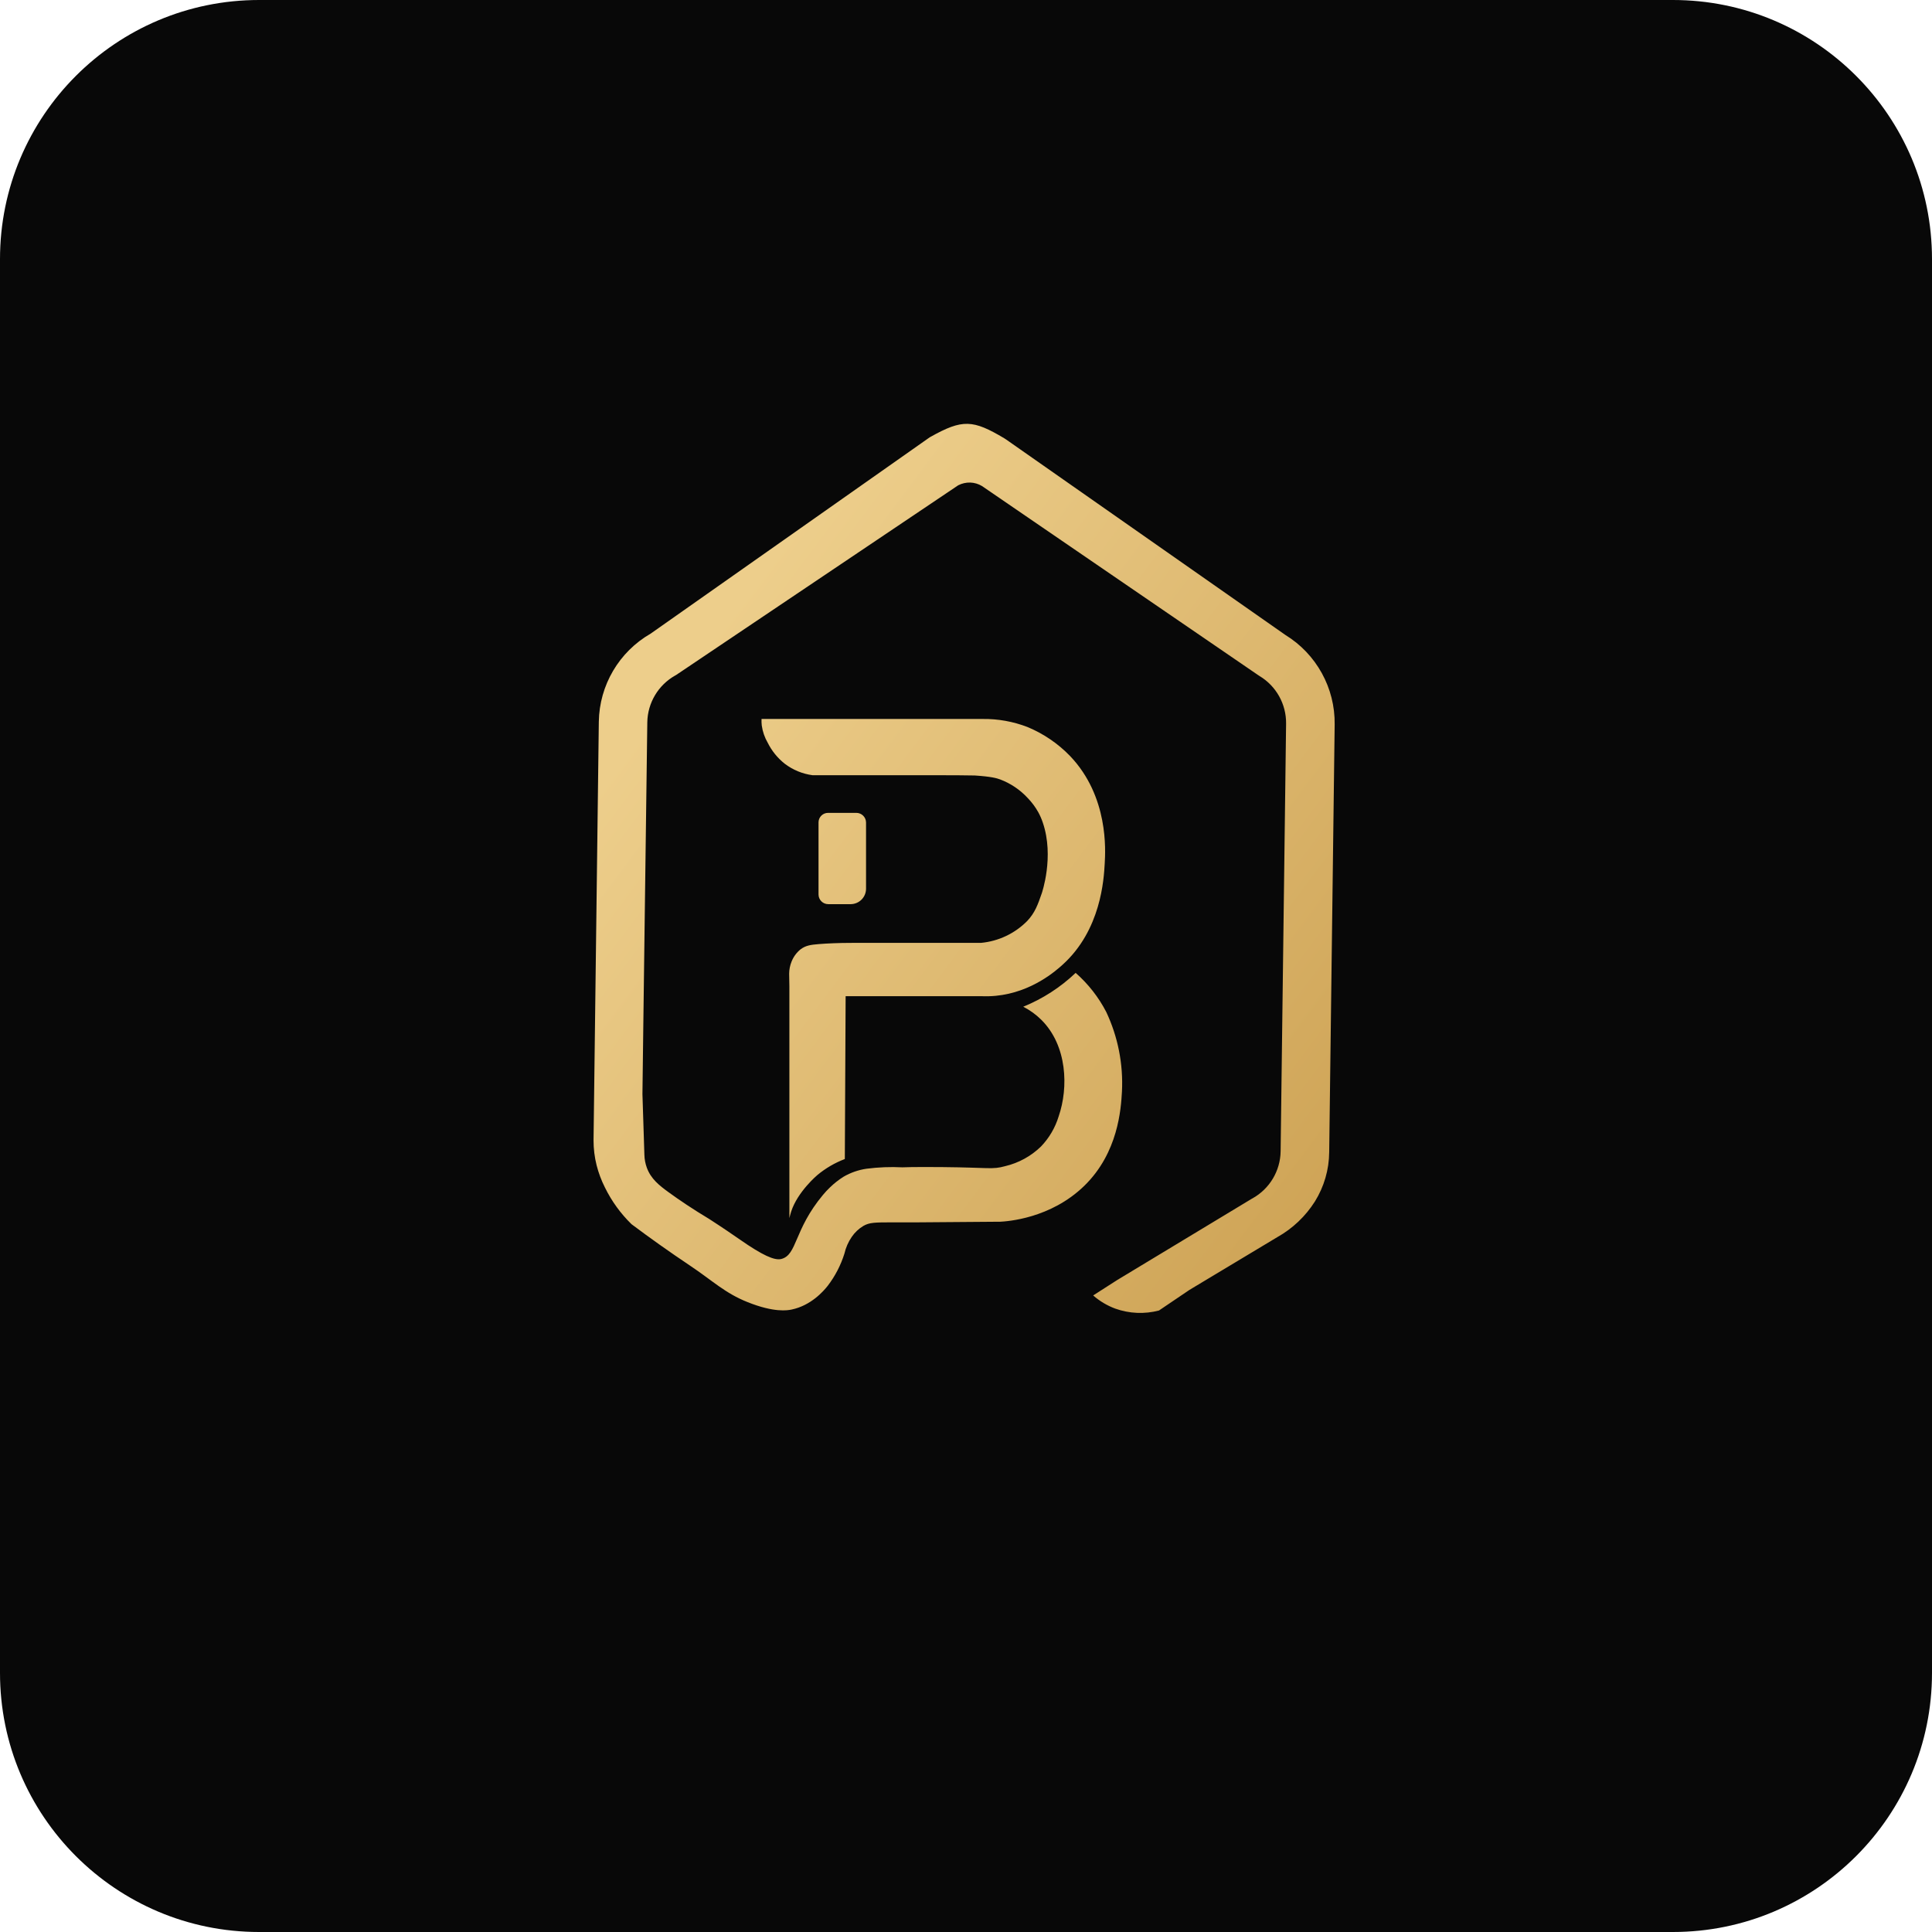
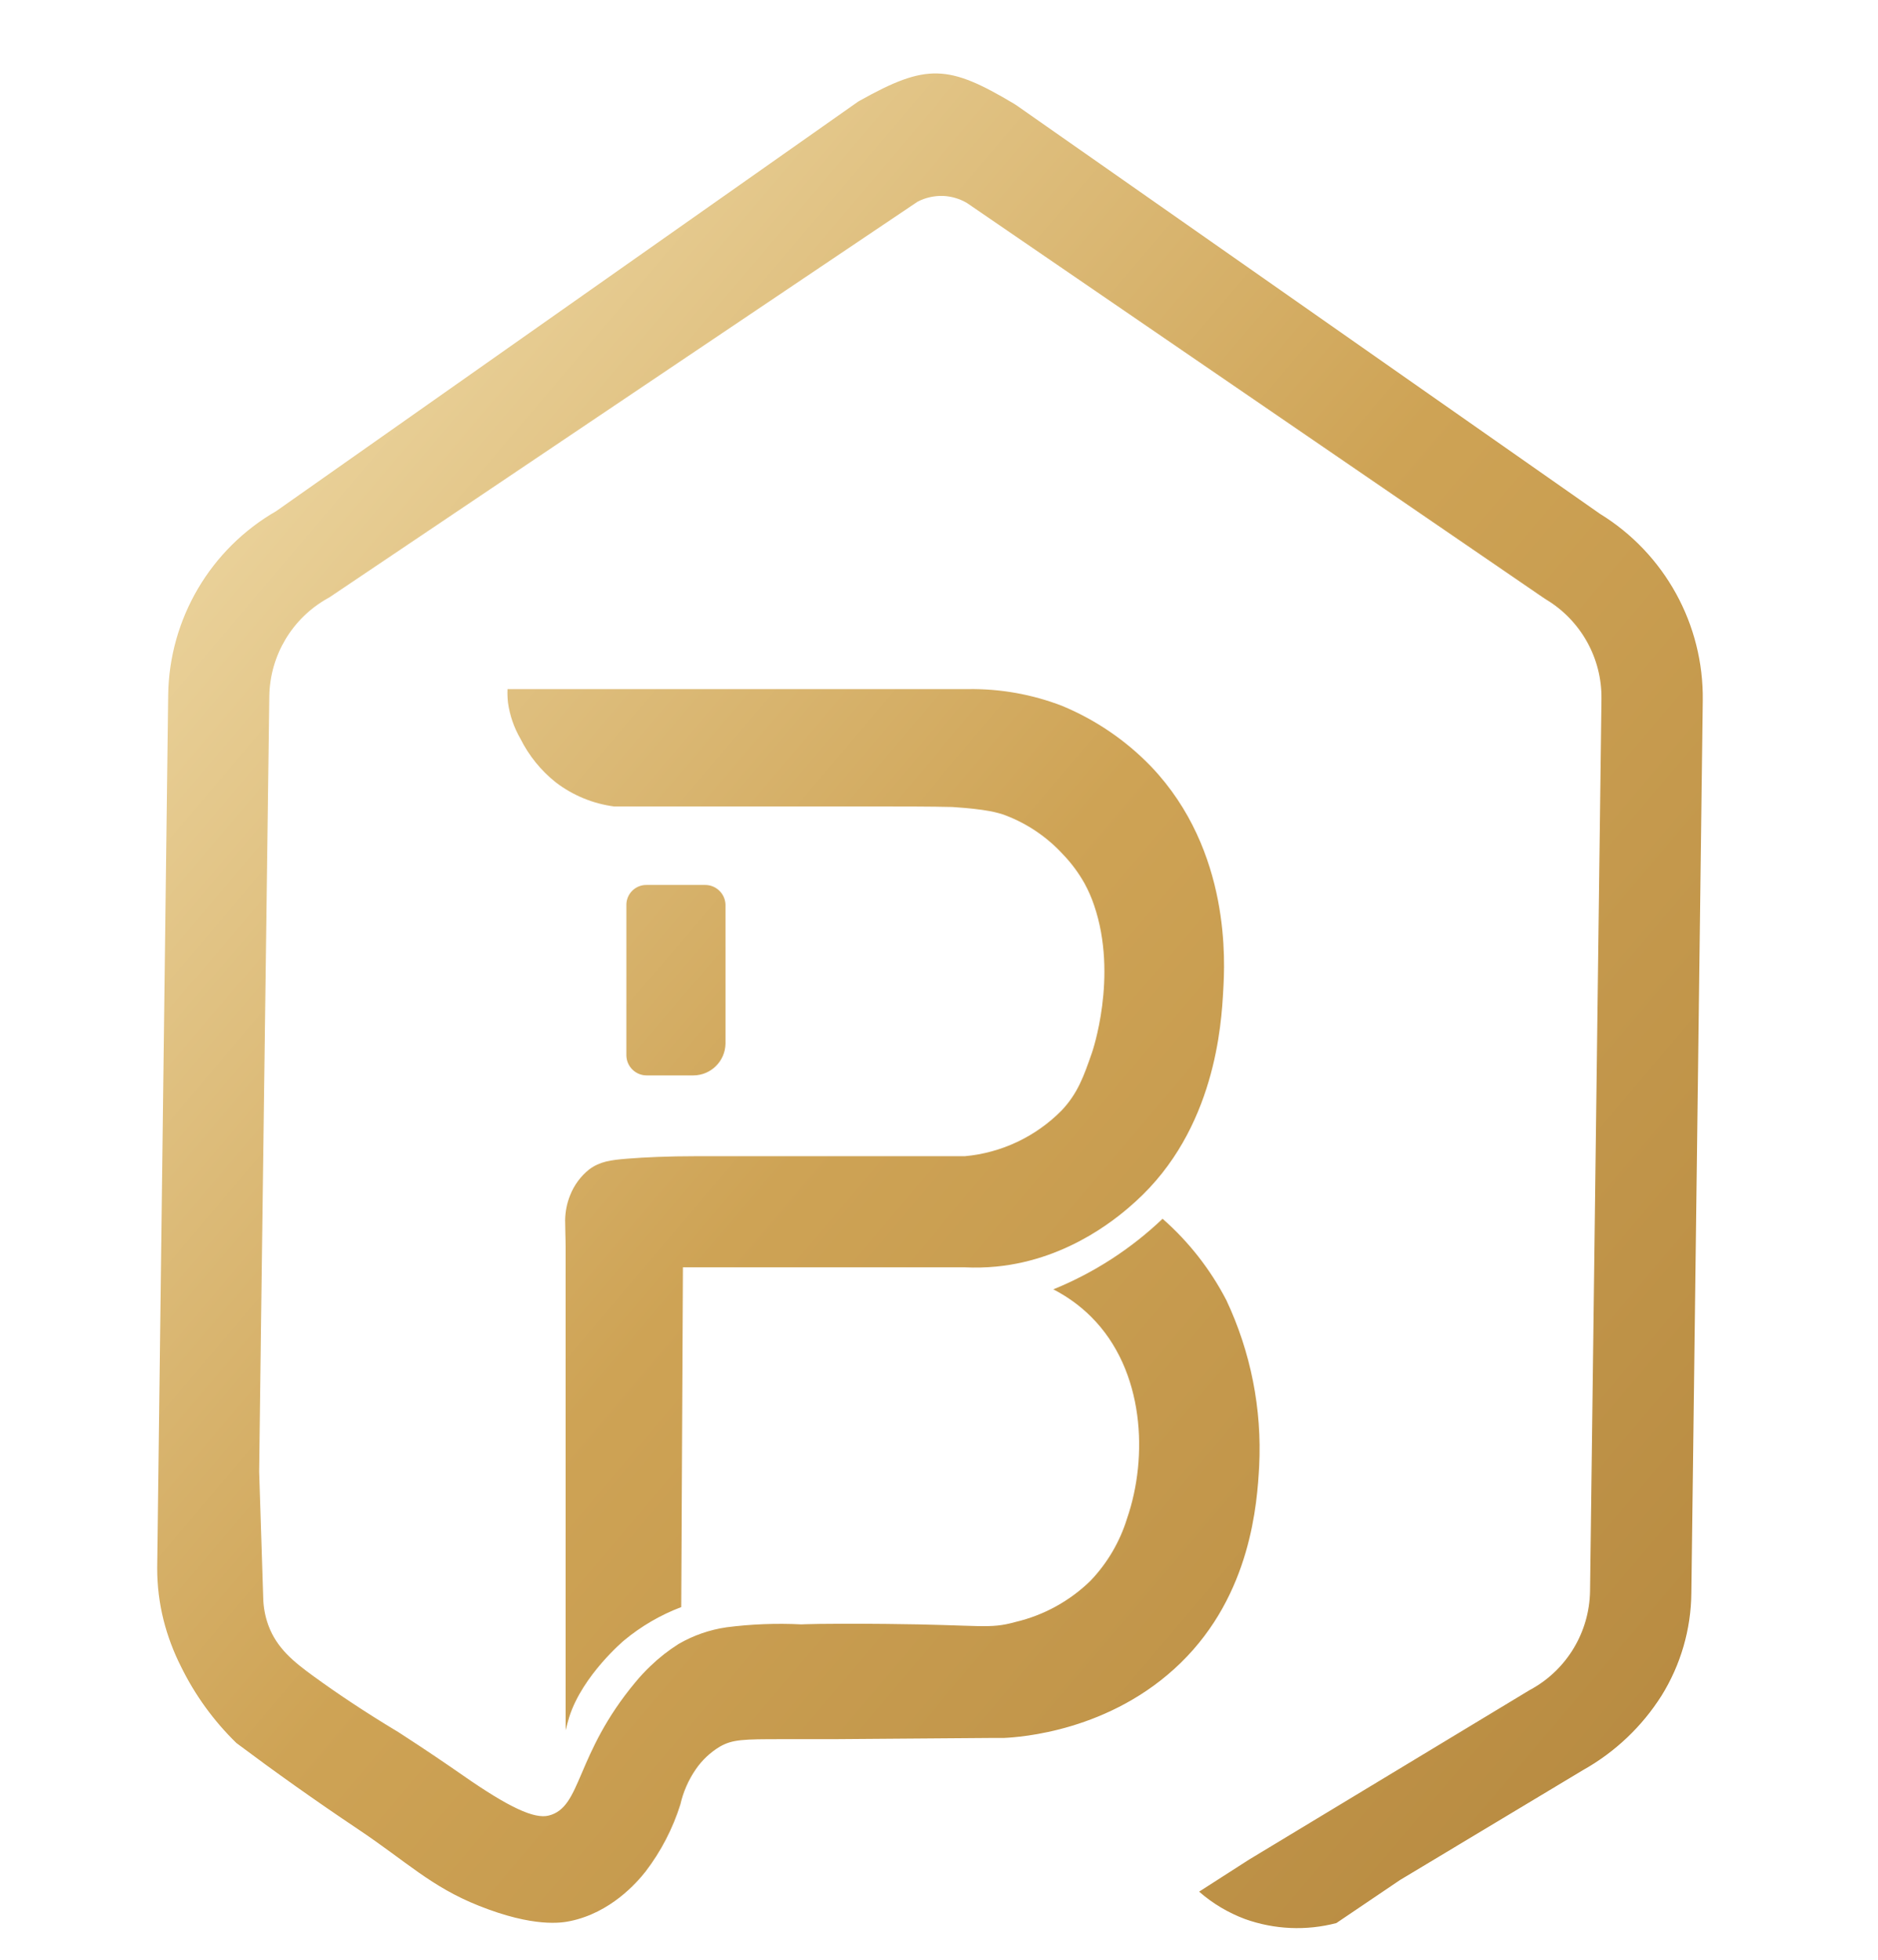
- <svg xmlns="http://www.w3.org/2000/svg" viewBox="0 0 596.55 596.55">
+ <svg xmlns="http://www.w3.org/2000/svg" viewBox="160 120 278 290" width="100%" height="100%">
  <defs>
-     <linearGradient id="bareeq-gold-grad" x1="203.51" y1="217.65" x2="533.26" y2="464.87" gradientUnits="userSpaceOnUse">
-       <stop offset="0" stop-color="#edce8b" />
-       <stop offset="0.64" stop-color="#cea355" />
-       <stop offset="1" stop-color="#b5883f" />
+     <linearGradient id="bareeqIconGold" x1="0%" y1="0%" x2="100%" y2="100%">
+       <stop offset="0%" stop-color="#f5e4b5" />
+       <stop offset="50%" stop-color="#cea355" />
+       <stop offset="100%" stop-color="#b5883f" />
    </linearGradient>
-     <filter id="gold-glow" x="-20%" y="-20%" width="140%" height="140%">
-       <feGaussianBlur stdDeviation="15" result="blur" />
-       <feComposite in="SourceGraphic" in2="blur" operator="over" />
-     </filter>
  </defs>
-   <g id="Layer_2" data-name="Layer 2">
-     <g id="Layer_1-2" data-name="Layer 1">
-       <rect width="596.55" height="596.55" rx="80" fill="#080808" />
-       <path class="cls-1" fill="url(#bareeq-gold-grad)" d="M396.88,196.05,310.7,135.73l-.56-.37c-9.74-5.81-12.94-6-22.84-.46l-.26.15-86.14,60.6a31.92,31.92,0,0,0-16,27.2l-1.63,129.26a31.43,31.43,0,0,0,.95,7.71,33.45,33.45,0,0,0,2.57,6.85A41,41,0,0,0,195,378c5.62,4.21,11.62,8.48,18,12.75,7.16,4.79,10.82,8.52,17.88,11.33,8.19,3.27,12.31,2.53,13.52,2.28,6-1.24,9.87-5.67,11.19-7.35a32.24,32.24,0,0,0,5.14-9.91,15.08,15.08,0,0,1,2.27-5.19,11.54,11.54,0,0,1,3.57-3.37c1.88-1.08,3.48-1.11,9.17-1.11l7.6,0,23.43-.18c.44,0,1.09,0,1.87,0,2.29-.11,15.76-.95,26.19-11.13s11.3-23.67,11.6-29.09a51.56,51.56,0,0,0-4.85-24.56,41.34,41.34,0,0,0-9.45-12.07,51.62,51.62,0,0,1-16.18,10.45,22.33,22.33,0,0,1,5.59,4.05c8,7.95,8.43,20.87,5.34,29.83a23.23,23.23,0,0,1-5.45,9.28,23.67,23.67,0,0,1-11.07,6.07c-4,1.11-4.86.42-19.21.29-9.46-.09-12.51.07-12.51.07a62,62,0,0,0-11.07.43,19.81,19.81,0,0,0-7.1,2.47,25.9,25.9,0,0,0-4.17,3.27,27,27,0,0,0-2.21,2.37c-9,10.79-7.91,18.51-12.85,19.76-2.12.54-5.9-1.21-12.68-5.93-2.14-1.49-5.41-3.73-9.56-6.41-5-3-9.22-5.84-12.53-8.25-2.93-2.13-5.48-4.14-6.75-7.6a12.58,12.58,0,0,1-.75-4l-.6-18.71.27-21.42,1.23-93.39a16.9,16.9,0,0,1,8.63-14.46l.27-.15,87.09-58.57a7.69,7.69,0,0,1,3.76-.85,7.54,7.54,0,0,1,3.58,1.07l85.14,58.29.56.37a16.91,16.91,0,0,1,8.21,14.72l-1.69,132.08A16.91,16.91,0,0,1,386.78,370l-.28.15-41.59,25.12L337.54,400a22,22,0,0,0,6.81,4.06,22.87,22.87,0,0,0,13.51.59l9.42-6.37L394.39,382A32.65,32.65,0,0,0,406,371a29.31,29.31,0,0,0,4.42-15.22l1.69-132.09A31.93,31.93,0,0,0,396.88,196.05ZM262.67,279.18a4.77,4.77,0,0,0,4.74-4.68V253.92a3,3,0,0,0-3-2.93h-8.67a2.94,2.94,0,0,0-3,2.92v22.35a3,3,0,0,0,3,2.92Zm-18.26,17.74a10.21,10.21,0,0,0-.74,3.71c0,1.29.07,2.64.07,4v71.48h0c.08-.33.17-.66.26-1,0,0,.14-.49.29-1,2-6.19,8.11-11.3,8.11-11.3a29.67,29.67,0,0,1,8.46-4.93l.25-50.29h41.79a32.6,32.6,0,0,0,4.58-.11c11.19-1.08,18.72-7.89,20.63-9.61,11.85-10.71,12.73-26.34,13-31.27.23-4,1.22-20.63-10.66-33.12a39.14,39.14,0,0,0-13.2-9A37.17,37.17,0,0,0,303.38,222H235.14a13.24,13.24,0,0,0,.07,2,14.64,14.64,0,0,0,1.84,5.34,19.2,19.2,0,0,0,5.23,6.46,18.13,18.13,0,0,0,8.64,3.57H288c5.41,0,9.83,0,13,.08,5.12.34,6.75.83,7.85,1.23a22.34,22.34,0,0,1,8.53,5.78,21,21,0,0,1,3.2,4.31,19.75,19.75,0,0,1,1.41,3.23c3.61,10.55-.32,21.83-.32,21.83-1.21,3.48-2.09,6-4.49,8.54a23.08,23.08,0,0,1-14.32,6.77H263c-4.11,0-7.56.16-10.17.37-2.44.2-4,.41-5.58,1.57A9.23,9.23,0,0,0,244.41,296.92Z" />
-     </g>
-   </g>
+   <path fill="url(#bareeqIconGold)" d="M396.88,196.05,310.7,135.73l-.56-.37c-9.74-5.81-12.94-6-22.84-.46l-.26.15-86.14,60.6a31.92,31.92,0,0,0-16,27.2l-1.63,129.26a31.43,31.43,0,0,0,.95,7.71,33.45,33.45,0,0,0,2.57,6.85A41,41,0,0,0,195,378c5.62,4.21,11.62,8.48,18,12.75,7.16,4.79,10.82,8.52,17.88,11.33,8.19,3.27,12.31,2.53,13.52,2.28,6-1.24,9.87-5.67,11.19-7.35a32.24,32.24,0,0,0,5.14-9.91,15.08,15.08,0,0,1,2.27-5.19,11.54,11.54,0,0,1,3.57-3.37c1.88-1.08,3.48-1.11,9.17-1.11l7.6,0,23.43-.18c.44,0,1.09,0,1.87,0,2.29-.11,15.76-.95,26.19-11.13s11.3-23.67,11.6-29.09a51.56,51.56,0,0,0-4.85-24.56,41.34,41.34,0,0,0-9.45-12.07,51.62,51.62,0,0,1-16.18,10.45,22.33,22.33,0,0,1,5.59,4.05c8,7.95,8.43,20.87,5.34,29.83a23.23,23.23,0,0,1-5.45,9.28,23.67,23.67,0,0,1-11.07,6.07c-4,1.11-4.86.42-19.21.29-9.46-.09-12.51.07-12.51.07a62,62,0,0,0-11.07.43,19.81,19.81,0,0,0-7.1,2.47,25.9,25.9,0,0,0-4.17,3.27,27,27,0,0,0-2.21,2.37c-9,10.79-7.91,18.51-12.85,19.76-2.12.54-5.9-1.21-12.68-5.93-2.14-1.49-5.41-3.73-9.56-6.41-5-3-9.22-5.84-12.53-8.25-2.93-2.13-5.48-4.14-6.75-7.6a12.58,12.58,0,0,1-.75-4l-.6-18.71.27-21.42,1.23-93.39a16.9,16.9,0,0,1,8.63-14.46l.27-.15,87.09-58.57a7.69,7.69,0,0,1,3.76-.85,7.54,7.54,0,0,1,3.58,1.07l85.14,58.29.56.37a16.91,16.91,0,0,1,8.21,14.72l-1.69,132.08A16.91,16.91,0,0,1,386.78,370l-.28.15-41.59,25.12L337.54,400a22,22,0,0,0,6.81,4.06,22.87,22.87,0,0,0,13.51.59l9.42-6.37L394.39,382A32.65,32.65,0,0,0,406,371a29.31,29.31,0,0,0,4.42-15.22l1.69-132.09A31.93,31.93,0,0,0,396.88,196.05ZM262.67,279.18a4.77,4.77,0,0,0,4.74-4.68V253.92a3,3,0,0,0-3-2.93h-8.67a2.94,2.94,0,0,0-3,2.92v22.35a3,3,0,0,0,3,2.92Zm-18.26,17.74a10.21,10.21,0,0,0-.74,3.71c0,1.29.07,2.64.07,4v71.48h0c.08-.33.17-.66.26-1,0,0,.14-.49.29-1,2-6.19,8.11-11.3,8.11-11.3a29.67,29.67,0,0,1,8.46-4.93l.25-50.29h41.79a32.6,32.6,0,0,0,4.58-.11c11.19-1.08,18.72-7.89,20.63-9.61,11.85-10.71,12.73-26.34,13-31.27.23-4,1.22-20.63-10.66-33.12a39.14,39.14,0,0,0-13.2-9A37.17,37.17,0,0,0,303.38,222H235.14a13.24,13.24,0,0,0,.07,2,14.64,14.64,0,0,0,1.84,5.34,19.2,19.2,0,0,0,5.23,6.46,18.13,18.13,0,0,0,8.64,3.57H288c5.41,0,9.83,0,13,.08,5.12.34,6.75.83,7.85,1.23a22.34,22.34,0,0,1,8.53,5.78,21,21,0,0,1,3.2,4.31,19.75,19.75,0,0,1,1.41,3.23c3.61,10.55-.32,21.83-.32,21.83-1.21,3.48-2.09,6-4.49,8.54a23.08,23.08,0,0,1-14.32,6.77H263c-4.11,0-7.56.16-10.17.37-2.44.2-4,.41-5.58,1.57A9.23,9.23,0,0,0,244.41,296.92Z" />
</svg>
